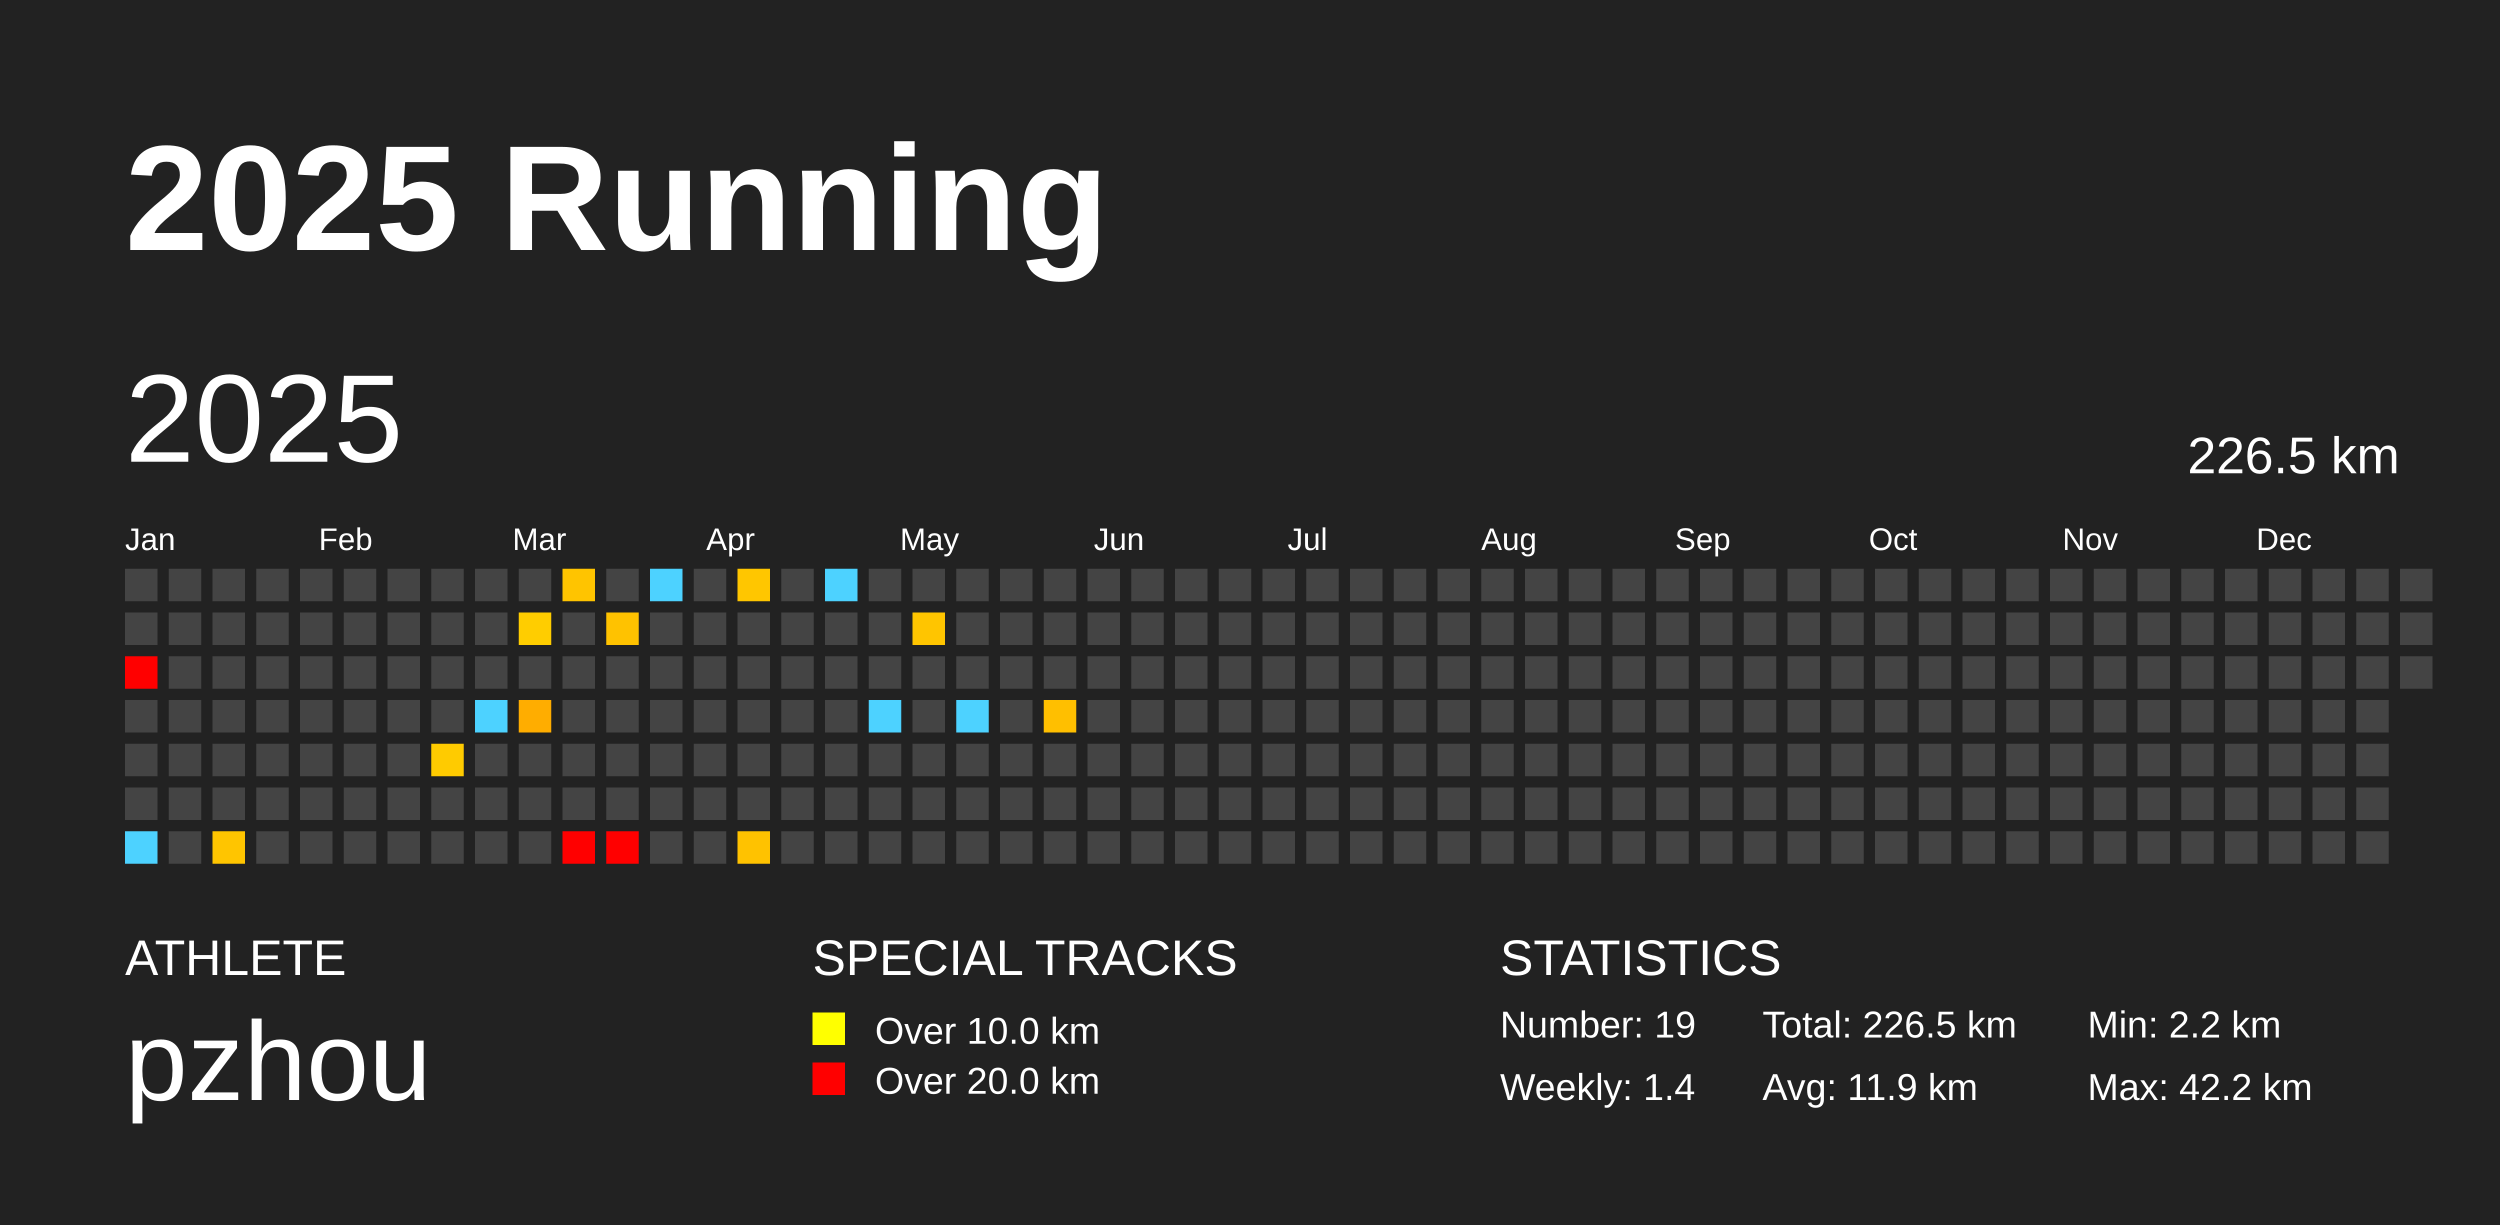
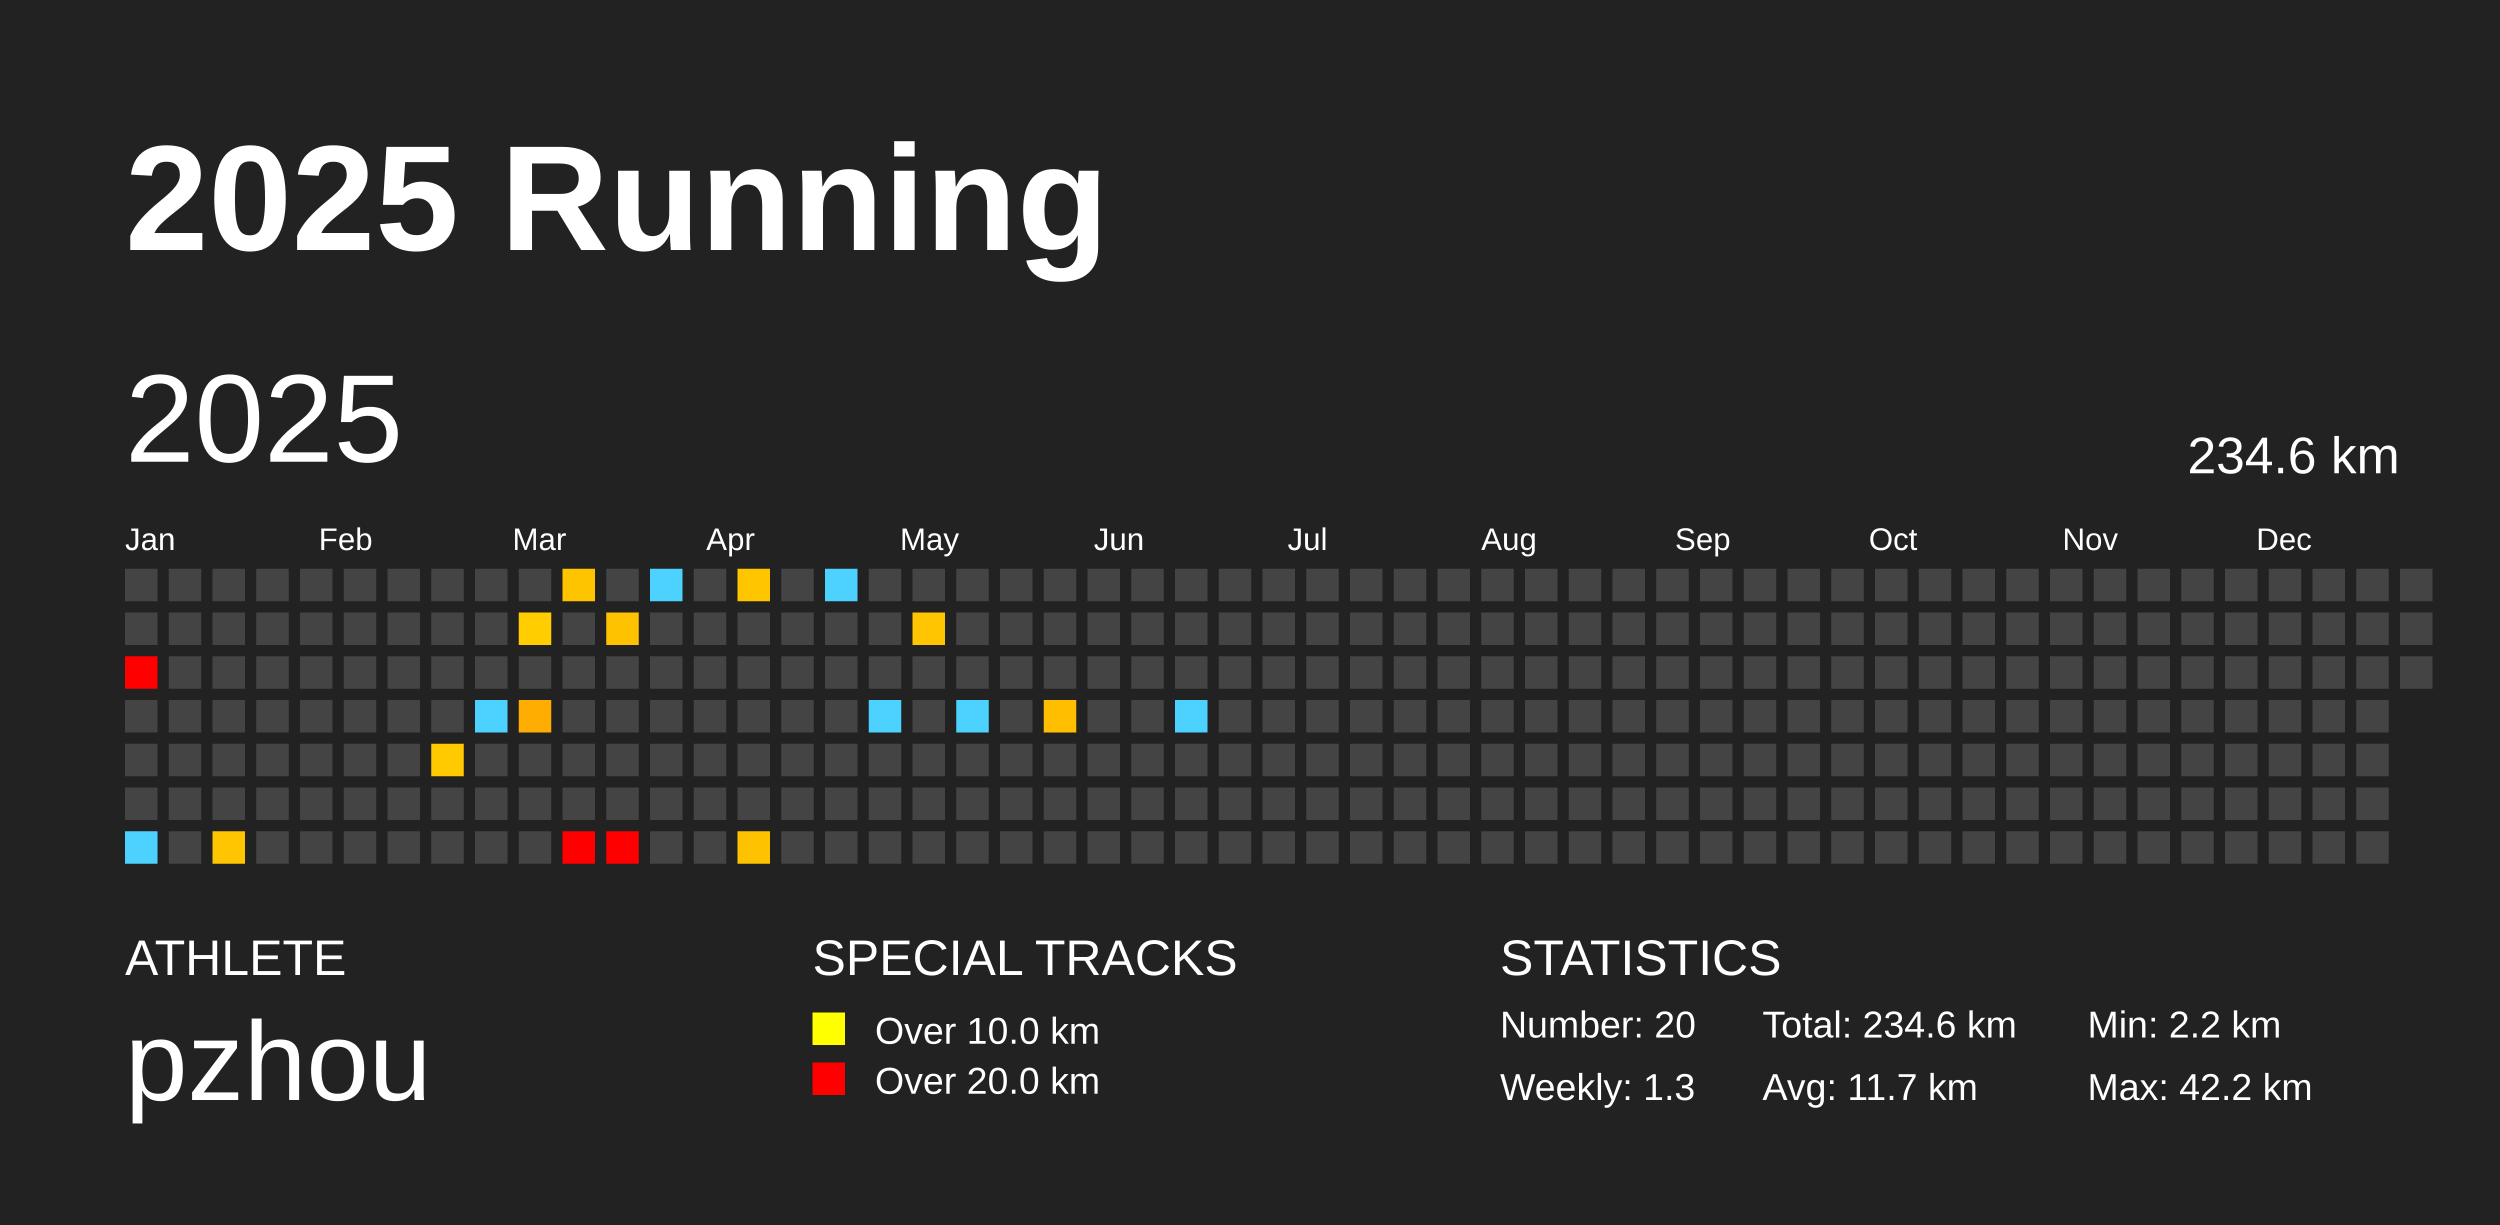
<svg xmlns="http://www.w3.org/2000/svg" baseProfile="full" height="98mm" version="1.1" viewBox="0,0,200,98" width="200mm">
  <defs />
  <rect fill="#222222" height="98" width="200" x="0" y="0" />
  <text fill="#FFFFFF" style="font-size:12px; font-family:Arial; font-weight:bold;" x="10" y="20">2025 Running</text>
  <text fill="#FFFFFF" style="font-size:4px; font-family:Arial" x="10" y="78">ATHLETE</text>
  <text fill="#FFFFFF" style="font-size:9px; font-family:Arial" x="10" y="88">pzhou</text>
  <text fill="#FFFFFF" style="font-size:4px; font-family:Arial" x="65" y="78">SPECIAL TRACKS</text>
  <rect fill="yellow" height="2.6" width="2.6" x="65" y="81" />
  <text fill="#FFFFFF" style="font-size:3px; font-family:Arial" x="70" y="83.5">Over 10.0 km</text>
  <rect fill="red" height="2.6" width="2.6" x="65" y="85" />
  <text fill="#FFFFFF" style="font-size:3px; font-family:Arial" x="70" y="87.5">Over 20.0 km</text>
  <text fill="#FFFFFF" style="font-size:4px; font-family:Arial" x="120" y="78">STATISTICS</text>
-   <text fill="#FFFFFF" style="font-size:3px; font-family:Arial" x="120" y="83">Number: 19</text>
-   <text fill="#FFFFFF" style="font-size:3px; font-family:Arial" x="120" y="88">Weekly: 1.4</text>
-   <text fill="#FFFFFF" style="font-size:3px; font-family:Arial" x="141" y="83">Total: 226.5 km</text>
-   <text fill="#FFFFFF" style="font-size:3px; font-family:Arial" x="141" y="88">Avg: 11.9 km</text>
+   <text fill="#FFFFFF" style="font-size:3px; font-family:Arial" x="120" y="83">Number: 20</text>
+   <text fill="#FFFFFF" style="font-size:3px; font-family:Arial" x="120" y="88">Weekly: 1.3</text>
+   <text fill="#FFFFFF" style="font-size:3px; font-family:Arial" x="141" y="83">Total: 234.6 km</text>
+   <text fill="#FFFFFF" style="font-size:3px; font-family:Arial" x="141" y="88">Avg: 11.7 km</text>
  <text fill="#FFFFFF" style="font-size:3px; font-family:Arial" x="167" y="83">Min: 2.2 km</text>
  <text fill="#FFFFFF" style="font-size:3px; font-family:Arial" x="167" y="88">Max: 42.2 km</text>
  <text dominant-baseline="hanging" fill="#FFFFFF" style="font-size:10.0px; font-family:Arial;" x="10" y="30">2025</text>
-   <text dominant-baseline="hanging" fill="#FFFFFF" style="font-size:4.125px; font-family:Arial;" x="175" y="35">226.5 km</text>
+   <text dominant-baseline="hanging" fill="#FFFFFF" style="font-size:4.125px; font-family:Arial;" x="175" y="35">234.6 km</text>
  <text fill="#FFFFFF" style="font-size:2.5px; font-family:Arial" x="10.0" y="44">Jan</text>
  <text fill="#FFFFFF" style="font-size:2.5px; font-family:Arial" x="25.5" y="44">Feb</text>
  <text fill="#FFFFFF" style="font-size:2.5px; font-family:Arial" x="41.0" y="44">Mar</text>
  <text fill="#FFFFFF" style="font-size:2.5px; font-family:Arial" x="56.5" y="44">Apr</text>
  <text fill="#FFFFFF" style="font-size:2.5px; font-family:Arial" x="72.0" y="44">May</text>
  <text fill="#FFFFFF" style="font-size:2.5px; font-family:Arial" x="87.5" y="44">Jun</text>
  <text fill="#FFFFFF" style="font-size:2.5px; font-family:Arial" x="103.0" y="44">Jul</text>
  <text fill="#FFFFFF" style="font-size:2.5px; font-family:Arial" x="118.5" y="44">Aug</text>
  <text fill="#FFFFFF" style="font-size:2.5px; font-family:Arial" x="134.0" y="44">Sep</text>
  <text fill="#FFFFFF" style="font-size:2.5px; font-family:Arial" x="149.5" y="44">Oct</text>
  <text fill="#FFFFFF" style="font-size:2.5px; font-family:Arial" x="165.0" y="44">Nov</text>
  <text fill="#FFFFFF" style="font-size:2.5px; font-family:Arial" x="180.5" y="44">Dec</text>
  <rect fill="#444444" height="2.6" width="2.6" x="10.0" y="45.5" />
  <rect fill="#444444" height="2.6" width="2.6" x="10.0" y="49.0" />
  <rect fill="red" height="2.6" width="2.6" x="10.0" y="52.5" />
  <rect fill="#444444" height="2.6" width="2.6" x="10.0" y="56.0" />
  <rect fill="#444444" height="2.6" width="2.6" x="10.0" y="59.5" />
  <rect fill="#444444" height="2.6" width="2.6" x="10.0" y="63.0" />
  <rect fill="#4dd2ff" height="2.6" width="2.6" x="10.0" y="66.5" />
  <rect fill="#444444" height="2.6" width="2.6" x="13.5" y="45.5" />
  <rect fill="#444444" height="2.6" width="2.6" x="13.5" y="49.0" />
  <rect fill="#444444" height="2.6" width="2.6" x="13.5" y="52.5" />
  <rect fill="#444444" height="2.6" width="2.6" x="13.5" y="56.0" />
  <rect fill="#444444" height="2.6" width="2.6" x="13.5" y="59.5" />
  <rect fill="#444444" height="2.6" width="2.6" x="13.5" y="63.0" />
  <rect fill="#444444" height="2.6" width="2.6" x="13.5" y="66.5" />
  <rect fill="#444444" height="2.6" width="2.6" x="17.0" y="45.5" />
  <rect fill="#444444" height="2.6" width="2.6" x="17.0" y="49.0" />
  <rect fill="#444444" height="2.6" width="2.6" x="17.0" y="52.5" />
  <rect fill="#444444" height="2.6" width="2.6" x="17.0" y="56.0" />
  <rect fill="#444444" height="2.6" width="2.6" x="17.0" y="59.5" />
  <rect fill="#444444" height="2.6" width="2.6" x="17.0" y="63.0" />
  <rect fill="#ffc500" height="2.6" width="2.6" x="17.0" y="66.5" />
  <rect fill="#444444" height="2.6" width="2.6" x="20.5" y="45.5" />
  <rect fill="#444444" height="2.6" width="2.6" x="20.5" y="49.0" />
  <rect fill="#444444" height="2.6" width="2.6" x="20.5" y="52.5" />
  <rect fill="#444444" height="2.6" width="2.6" x="20.5" y="56.0" />
  <rect fill="#444444" height="2.6" width="2.6" x="20.5" y="59.5" />
  <rect fill="#444444" height="2.6" width="2.6" x="20.5" y="63.0" />
  <rect fill="#444444" height="2.6" width="2.6" x="20.5" y="66.5" />
  <rect fill="#444444" height="2.6" width="2.6" x="24.0" y="45.5" />
  <rect fill="#444444" height="2.6" width="2.6" x="24.0" y="49.0" />
  <rect fill="#444444" height="2.6" width="2.6" x="24.0" y="52.5" />
  <rect fill="#444444" height="2.6" width="2.6" x="24.0" y="56.0" />
  <rect fill="#444444" height="2.6" width="2.6" x="24.0" y="59.5" />
  <rect fill="#444444" height="2.6" width="2.6" x="24.0" y="63.0" />
  <rect fill="#444444" height="2.6" width="2.6" x="24.0" y="66.5" />
  <rect fill="#444444" height="2.6" width="2.6" x="27.5" y="45.5" />
  <rect fill="#444444" height="2.6" width="2.6" x="27.5" y="49.0" />
  <rect fill="#444444" height="2.6" width="2.6" x="27.5" y="52.5" />
  <rect fill="#444444" height="2.6" width="2.6" x="27.5" y="56.0" />
  <rect fill="#444444" height="2.6" width="2.6" x="27.5" y="59.5" />
  <rect fill="#444444" height="2.6" width="2.6" x="27.5" y="63.0" />
  <rect fill="#444444" height="2.6" width="2.6" x="27.5" y="66.5" />
  <rect fill="#444444" height="2.6" width="2.6" x="31.0" y="45.5" />
  <rect fill="#444444" height="2.6" width="2.6" x="31.0" y="49.0" />
  <rect fill="#444444" height="2.6" width="2.6" x="31.0" y="52.5" />
  <rect fill="#444444" height="2.6" width="2.6" x="31.0" y="56.0" />
  <rect fill="#444444" height="2.6" width="2.6" x="31.0" y="59.5" />
  <rect fill="#444444" height="2.6" width="2.6" x="31.0" y="63.0" />
  <rect fill="#444444" height="2.6" width="2.6" x="31.0" y="66.5" />
  <rect fill="#444444" height="2.6" width="2.6" x="34.5" y="45.5" />
  <rect fill="#444444" height="2.6" width="2.6" x="34.5" y="49.0" />
  <rect fill="#444444" height="2.6" width="2.6" x="34.5" y="52.5" />
  <rect fill="#444444" height="2.6" width="2.6" x="34.5" y="56.0" />
  <rect fill="#ffcb00" height="2.6" width="2.6" x="34.5" y="59.5" />
  <rect fill="#444444" height="2.6" width="2.6" x="34.5" y="63.0" />
  <rect fill="#444444" height="2.6" width="2.6" x="34.5" y="66.5" />
  <rect fill="#444444" height="2.6" width="2.6" x="38.0" y="45.5" />
  <rect fill="#444444" height="2.6" width="2.6" x="38.0" y="49.0" />
  <rect fill="#444444" height="2.6" width="2.6" x="38.0" y="52.5" />
  <rect fill="#4dd2ff" height="2.6" width="2.6" x="38.0" y="56.0" />
  <rect fill="#444444" height="2.6" width="2.6" x="38.0" y="59.5" />
  <rect fill="#444444" height="2.6" width="2.6" x="38.0" y="63.0" />
  <rect fill="#444444" height="2.6" width="2.6" x="38.0" y="66.5" />
  <rect fill="#444444" height="2.6" width="2.6" x="41.5" y="45.5" />
  <rect fill="#ffcd00" height="2.6" width="2.6" x="41.5" y="49.0" />
  <rect fill="#444444" height="2.6" width="2.6" x="41.5" y="52.5" />
  <rect fill="#ffad00" height="2.6" width="2.6" x="41.5" y="56.0" />
  <rect fill="#444444" height="2.6" width="2.6" x="41.5" y="59.5" />
  <rect fill="#444444" height="2.6" width="2.6" x="41.5" y="63.0" />
  <rect fill="#444444" height="2.6" width="2.6" x="41.5" y="66.5" />
  <rect fill="#ffc400" height="2.6" width="2.6" x="45.0" y="45.5" />
  <rect fill="#444444" height="2.6" width="2.6" x="45.0" y="49.0" />
  <rect fill="#444444" height="2.6" width="2.6" x="45.0" y="52.5" />
  <rect fill="#444444" height="2.6" width="2.6" x="45.0" y="56.0" />
  <rect fill="#444444" height="2.6" width="2.6" x="45.0" y="59.5" />
  <rect fill="#444444" height="2.6" width="2.6" x="45.0" y="63.0" />
  <rect fill="red" height="2.6" width="2.6" x="45.0" y="66.5" />
  <rect fill="#444444" height="2.6" width="2.6" x="48.5" y="45.5" />
  <rect fill="#ffc200" height="2.6" width="2.6" x="48.5" y="49.0" />
  <rect fill="#444444" height="2.6" width="2.6" x="48.5" y="52.5" />
  <rect fill="#444444" height="2.6" width="2.6" x="48.5" y="56.0" />
  <rect fill="#444444" height="2.6" width="2.6" x="48.5" y="59.5" />
  <rect fill="#444444" height="2.6" width="2.6" x="48.5" y="63.0" />
  <rect fill="red" height="2.6" width="2.6" x="48.5" y="66.5" />
  <rect fill="#4dd2ff" height="2.6" width="2.6" x="52.0" y="45.5" />
  <rect fill="#444444" height="2.6" width="2.6" x="52.0" y="49.0" />
  <rect fill="#444444" height="2.6" width="2.6" x="52.0" y="52.5" />
  <rect fill="#444444" height="2.6" width="2.6" x="52.0" y="56.0" />
  <rect fill="#444444" height="2.6" width="2.6" x="52.0" y="59.5" />
  <rect fill="#444444" height="2.6" width="2.6" x="52.0" y="63.0" />
  <rect fill="#444444" height="2.6" width="2.6" x="52.0" y="66.5" />
  <rect fill="#444444" height="2.6" width="2.6" x="55.5" y="45.5" />
  <rect fill="#444444" height="2.6" width="2.6" x="55.5" y="49.0" />
  <rect fill="#444444" height="2.6" width="2.6" x="55.5" y="52.5" />
  <rect fill="#444444" height="2.6" width="2.6" x="55.5" y="56.0" />
  <rect fill="#444444" height="2.6" width="2.6" x="55.5" y="59.5" />
  <rect fill="#444444" height="2.6" width="2.6" x="55.5" y="63.0" />
  <rect fill="#444444" height="2.6" width="2.6" x="55.5" y="66.5" />
  <rect fill="#ffc600" height="2.6" width="2.6" x="59.0" y="45.5" />
  <rect fill="#444444" height="2.6" width="2.6" x="59.0" y="49.0" />
  <rect fill="#444444" height="2.6" width="2.6" x="59.0" y="52.5" />
  <rect fill="#444444" height="2.6" width="2.6" x="59.0" y="56.0" />
  <rect fill="#444444" height="2.6" width="2.6" x="59.0" y="59.5" />
  <rect fill="#444444" height="2.6" width="2.6" x="59.0" y="63.0" />
  <rect fill="#ffc200" height="2.6" width="2.6" x="59.0" y="66.5" />
  <rect fill="#444444" height="2.6" width="2.6" x="62.5" y="45.5" />
  <rect fill="#444444" height="2.6" width="2.6" x="62.5" y="49.0" />
  <rect fill="#444444" height="2.6" width="2.6" x="62.5" y="52.5" />
  <rect fill="#444444" height="2.6" width="2.6" x="62.5" y="56.0" />
  <rect fill="#444444" height="2.6" width="2.6" x="62.5" y="59.5" />
  <rect fill="#444444" height="2.6" width="2.6" x="62.5" y="63.0" />
  <rect fill="#444444" height="2.6" width="2.6" x="62.5" y="66.5" />
  <rect fill="#4dd2ff" height="2.6" width="2.6" x="66.0" y="45.5" />
  <rect fill="#444444" height="2.6" width="2.6" x="66.0" y="49.0" />
  <rect fill="#444444" height="2.6" width="2.6" x="66.0" y="52.5" />
  <rect fill="#444444" height="2.6" width="2.6" x="66.0" y="56.0" />
  <rect fill="#444444" height="2.6" width="2.6" x="66.0" y="59.5" />
  <rect fill="#444444" height="2.6" width="2.6" x="66.0" y="63.0" />
  <rect fill="#444444" height="2.6" width="2.6" x="66.0" y="66.5" />
  <rect fill="#444444" height="2.6" width="2.6" x="69.5" y="45.5" />
  <rect fill="#444444" height="2.6" width="2.6" x="69.5" y="49.0" />
  <rect fill="#444444" height="2.6" width="2.6" x="69.5" y="52.5" />
  <rect fill="#4dd2ff" height="2.6" width="2.6" x="69.5" y="56.0" />
  <rect fill="#444444" height="2.6" width="2.6" x="69.5" y="59.5" />
  <rect fill="#444444" height="2.6" width="2.6" x="69.5" y="63.0" />
  <rect fill="#444444" height="2.6" width="2.6" x="69.5" y="66.5" />
  <rect fill="#444444" height="2.6" width="2.6" x="73.0" y="45.5" />
  <rect fill="#ffc500" height="2.6" width="2.6" x="73.0" y="49.0" />
  <rect fill="#444444" height="2.6" width="2.6" x="73.0" y="52.5" />
  <rect fill="#444444" height="2.6" width="2.6" x="73.0" y="56.0" />
  <rect fill="#444444" height="2.6" width="2.6" x="73.0" y="59.5" />
  <rect fill="#444444" height="2.6" width="2.6" x="73.0" y="63.0" />
  <rect fill="#444444" height="2.6" width="2.6" x="73.0" y="66.5" />
  <rect fill="#444444" height="2.6" width="2.6" x="76.5" y="45.5" />
  <rect fill="#444444" height="2.6" width="2.6" x="76.5" y="49.0" />
  <rect fill="#444444" height="2.6" width="2.6" x="76.5" y="52.5" />
  <rect fill="#4dd2ff" height="2.6" width="2.6" x="76.5" y="56.0" />
  <rect fill="#444444" height="2.6" width="2.6" x="76.5" y="59.5" />
  <rect fill="#444444" height="2.6" width="2.6" x="76.5" y="63.0" />
  <rect fill="#444444" height="2.6" width="2.6" x="76.5" y="66.5" />
  <rect fill="#444444" height="2.6" width="2.6" x="80.0" y="45.5" />
  <rect fill="#444444" height="2.6" width="2.6" x="80.0" y="49.0" />
  <rect fill="#444444" height="2.6" width="2.6" x="80.0" y="52.5" />
  <rect fill="#444444" height="2.6" width="2.6" x="80.0" y="56.0" />
  <rect fill="#444444" height="2.6" width="2.6" x="80.0" y="59.5" />
  <rect fill="#444444" height="2.6" width="2.6" x="80.0" y="63.0" />
  <rect fill="#444444" height="2.6" width="2.6" x="80.0" y="66.5" />
  <rect fill="#444444" height="2.6" width="2.6" x="83.5" y="45.5" />
  <rect fill="#444444" height="2.6" width="2.6" x="83.5" y="49.0" />
  <rect fill="#444444" height="2.6" width="2.6" x="83.5" y="52.5" />
  <rect fill="#ffbf00" height="2.6" width="2.6" x="83.5" y="56.0" />
  <rect fill="#444444" height="2.6" width="2.6" x="83.5" y="59.5" />
  <rect fill="#444444" height="2.6" width="2.6" x="83.5" y="63.0" />
  <rect fill="#444444" height="2.6" width="2.6" x="83.5" y="66.5" />
  <rect fill="#444444" height="2.6" width="2.6" x="87.0" y="45.5" />
  <rect fill="#444444" height="2.6" width="2.6" x="87.0" y="49.0" />
  <rect fill="#444444" height="2.6" width="2.6" x="87.0" y="52.5" />
  <rect fill="#444444" height="2.6" width="2.6" x="87.0" y="56.0" />
  <rect fill="#444444" height="2.6" width="2.6" x="87.0" y="59.5" />
  <rect fill="#444444" height="2.6" width="2.6" x="87.0" y="63.0" />
  <rect fill="#444444" height="2.6" width="2.6" x="87.0" y="66.5" />
  <rect fill="#444444" height="2.6" width="2.6" x="90.5" y="45.5" />
  <rect fill="#444444" height="2.6" width="2.6" x="90.5" y="49.0" />
  <rect fill="#444444" height="2.6" width="2.6" x="90.5" y="52.5" />
  <rect fill="#444444" height="2.6" width="2.6" x="90.5" y="56.0" />
  <rect fill="#444444" height="2.6" width="2.6" x="90.5" y="59.5" />
  <rect fill="#444444" height="2.6" width="2.6" x="90.5" y="63.0" />
  <rect fill="#444444" height="2.6" width="2.6" x="90.5" y="66.5" />
  <rect fill="#444444" height="2.6" width="2.6" x="94.0" y="45.5" />
  <rect fill="#444444" height="2.6" width="2.6" x="94.0" y="49.0" />
  <rect fill="#444444" height="2.6" width="2.6" x="94.0" y="52.5" />
-   <rect fill="#444444" height="2.6" width="2.6" x="94.0" y="56.0" />
+   <rect fill="#4dd2ff" height="2.6" width="2.6" x="94.0" y="56.0" />
  <rect fill="#444444" height="2.6" width="2.6" x="94.0" y="59.5" />
  <rect fill="#444444" height="2.6" width="2.6" x="94.0" y="63.0" />
  <rect fill="#444444" height="2.6" width="2.6" x="94.0" y="66.5" />
  <rect fill="#444444" height="2.6" width="2.6" x="97.5" y="45.5" />
  <rect fill="#444444" height="2.6" width="2.6" x="97.5" y="49.0" />
  <rect fill="#444444" height="2.6" width="2.6" x="97.5" y="52.5" />
  <rect fill="#444444" height="2.6" width="2.6" x="97.5" y="56.0" />
  <rect fill="#444444" height="2.6" width="2.6" x="97.5" y="59.5" />
  <rect fill="#444444" height="2.6" width="2.6" x="97.5" y="63.0" />
  <rect fill="#444444" height="2.6" width="2.6" x="97.5" y="66.5" />
  <rect fill="#444444" height="2.6" width="2.6" x="101.0" y="45.5" />
  <rect fill="#444444" height="2.6" width="2.6" x="101.0" y="49.0" />
  <rect fill="#444444" height="2.6" width="2.6" x="101.0" y="52.5" />
  <rect fill="#444444" height="2.6" width="2.6" x="101.0" y="56.0" />
  <rect fill="#444444" height="2.6" width="2.6" x="101.0" y="59.5" />
  <rect fill="#444444" height="2.6" width="2.6" x="101.0" y="63.0" />
  <rect fill="#444444" height="2.6" width="2.6" x="101.0" y="66.5" />
  <rect fill="#444444" height="2.6" width="2.6" x="104.5" y="45.5" />
  <rect fill="#444444" height="2.6" width="2.6" x="104.5" y="49.0" />
  <rect fill="#444444" height="2.6" width="2.6" x="104.5" y="52.5" />
  <rect fill="#444444" height="2.6" width="2.6" x="104.5" y="56.0" />
  <rect fill="#444444" height="2.6" width="2.6" x="104.5" y="59.5" />
  <rect fill="#444444" height="2.6" width="2.6" x="104.5" y="63.0" />
  <rect fill="#444444" height="2.6" width="2.6" x="104.5" y="66.5" />
  <rect fill="#444444" height="2.6" width="2.6" x="108.0" y="45.5" />
  <rect fill="#444444" height="2.6" width="2.6" x="108.0" y="49.0" />
  <rect fill="#444444" height="2.6" width="2.6" x="108.0" y="52.5" />
  <rect fill="#444444" height="2.6" width="2.6" x="108.0" y="56.0" />
  <rect fill="#444444" height="2.6" width="2.6" x="108.0" y="59.5" />
  <rect fill="#444444" height="2.6" width="2.6" x="108.0" y="63.0" />
  <rect fill="#444444" height="2.6" width="2.6" x="108.0" y="66.5" />
  <rect fill="#444444" height="2.6" width="2.6" x="111.5" y="45.5" />
  <rect fill="#444444" height="2.6" width="2.6" x="111.5" y="49.0" />
  <rect fill="#444444" height="2.6" width="2.6" x="111.5" y="52.5" />
  <rect fill="#444444" height="2.6" width="2.6" x="111.5" y="56.0" />
  <rect fill="#444444" height="2.6" width="2.6" x="111.5" y="59.5" />
  <rect fill="#444444" height="2.6" width="2.6" x="111.5" y="63.0" />
  <rect fill="#444444" height="2.6" width="2.6" x="111.5" y="66.5" />
  <rect fill="#444444" height="2.6" width="2.6" x="115.0" y="45.5" />
  <rect fill="#444444" height="2.6" width="2.6" x="115.0" y="49.0" />
  <rect fill="#444444" height="2.6" width="2.6" x="115.0" y="52.5" />
  <rect fill="#444444" height="2.6" width="2.6" x="115.0" y="56.0" />
  <rect fill="#444444" height="2.6" width="2.6" x="115.0" y="59.5" />
  <rect fill="#444444" height="2.6" width="2.6" x="115.0" y="63.0" />
  <rect fill="#444444" height="2.6" width="2.6" x="115.0" y="66.5" />
  <rect fill="#444444" height="2.6" width="2.6" x="118.5" y="45.5" />
  <rect fill="#444444" height="2.6" width="2.6" x="118.5" y="49.0" />
  <rect fill="#444444" height="2.6" width="2.6" x="118.5" y="52.5" />
  <rect fill="#444444" height="2.6" width="2.6" x="118.5" y="56.0" />
  <rect fill="#444444" height="2.6" width="2.6" x="118.5" y="59.5" />
  <rect fill="#444444" height="2.6" width="2.6" x="118.5" y="63.0" />
  <rect fill="#444444" height="2.6" width="2.6" x="118.5" y="66.5" />
  <rect fill="#444444" height="2.6" width="2.6" x="122.0" y="45.5" />
  <rect fill="#444444" height="2.6" width="2.6" x="122.0" y="49.0" />
  <rect fill="#444444" height="2.6" width="2.6" x="122.0" y="52.5" />
  <rect fill="#444444" height="2.6" width="2.6" x="122.0" y="56.0" />
  <rect fill="#444444" height="2.6" width="2.6" x="122.0" y="59.5" />
  <rect fill="#444444" height="2.6" width="2.6" x="122.0" y="63.0" />
  <rect fill="#444444" height="2.6" width="2.6" x="122.0" y="66.5" />
  <rect fill="#444444" height="2.6" width="2.6" x="125.5" y="45.5" />
  <rect fill="#444444" height="2.6" width="2.6" x="125.5" y="49.0" />
  <rect fill="#444444" height="2.6" width="2.6" x="125.5" y="52.5" />
  <rect fill="#444444" height="2.6" width="2.6" x="125.5" y="56.0" />
  <rect fill="#444444" height="2.6" width="2.6" x="125.5" y="59.5" />
  <rect fill="#444444" height="2.6" width="2.6" x="125.5" y="63.0" />
  <rect fill="#444444" height="2.6" width="2.6" x="125.5" y="66.5" />
  <rect fill="#444444" height="2.6" width="2.6" x="129.0" y="45.5" />
  <rect fill="#444444" height="2.6" width="2.6" x="129.0" y="49.0" />
  <rect fill="#444444" height="2.6" width="2.6" x="129.0" y="52.5" />
  <rect fill="#444444" height="2.6" width="2.6" x="129.0" y="56.0" />
  <rect fill="#444444" height="2.6" width="2.6" x="129.0" y="59.5" />
  <rect fill="#444444" height="2.6" width="2.6" x="129.0" y="63.0" />
  <rect fill="#444444" height="2.6" width="2.6" x="129.0" y="66.5" />
  <rect fill="#444444" height="2.6" width="2.6" x="132.5" y="45.5" />
  <rect fill="#444444" height="2.6" width="2.6" x="132.5" y="49.0" />
  <rect fill="#444444" height="2.6" width="2.6" x="132.5" y="52.5" />
  <rect fill="#444444" height="2.6" width="2.6" x="132.5" y="56.0" />
  <rect fill="#444444" height="2.6" width="2.6" x="132.5" y="59.5" />
  <rect fill="#444444" height="2.6" width="2.6" x="132.5" y="63.0" />
  <rect fill="#444444" height="2.6" width="2.6" x="132.5" y="66.5" />
  <rect fill="#444444" height="2.6" width="2.6" x="136.0" y="45.5" />
  <rect fill="#444444" height="2.6" width="2.6" x="136.0" y="49.0" />
  <rect fill="#444444" height="2.6" width="2.6" x="136.0" y="52.5" />
  <rect fill="#444444" height="2.6" width="2.6" x="136.0" y="56.0" />
  <rect fill="#444444" height="2.6" width="2.6" x="136.0" y="59.5" />
  <rect fill="#444444" height="2.6" width="2.6" x="136.0" y="63.0" />
  <rect fill="#444444" height="2.6" width="2.6" x="136.0" y="66.5" />
  <rect fill="#444444" height="2.6" width="2.6" x="139.5" y="45.5" />
  <rect fill="#444444" height="2.6" width="2.6" x="139.5" y="49.0" />
  <rect fill="#444444" height="2.6" width="2.6" x="139.5" y="52.5" />
  <rect fill="#444444" height="2.6" width="2.6" x="139.5" y="56.0" />
  <rect fill="#444444" height="2.6" width="2.6" x="139.5" y="59.5" />
  <rect fill="#444444" height="2.6" width="2.6" x="139.5" y="63.0" />
  <rect fill="#444444" height="2.6" width="2.6" x="139.5" y="66.5" />
  <rect fill="#444444" height="2.6" width="2.6" x="143.0" y="45.5" />
  <rect fill="#444444" height="2.6" width="2.6" x="143.0" y="49.0" />
  <rect fill="#444444" height="2.6" width="2.6" x="143.0" y="52.5" />
  <rect fill="#444444" height="2.6" width="2.6" x="143.0" y="56.0" />
  <rect fill="#444444" height="2.6" width="2.6" x="143.0" y="59.5" />
  <rect fill="#444444" height="2.6" width="2.6" x="143.0" y="63.0" />
  <rect fill="#444444" height="2.6" width="2.6" x="143.0" y="66.5" />
  <rect fill="#444444" height="2.6" width="2.6" x="146.5" y="45.5" />
  <rect fill="#444444" height="2.6" width="2.6" x="146.5" y="49.0" />
  <rect fill="#444444" height="2.6" width="2.6" x="146.5" y="52.5" />
  <rect fill="#444444" height="2.6" width="2.6" x="146.5" y="56.0" />
  <rect fill="#444444" height="2.6" width="2.6" x="146.5" y="59.5" />
  <rect fill="#444444" height="2.6" width="2.6" x="146.5" y="63.0" />
  <rect fill="#444444" height="2.6" width="2.6" x="146.5" y="66.5" />
  <rect fill="#444444" height="2.6" width="2.6" x="150.0" y="45.5" />
  <rect fill="#444444" height="2.6" width="2.6" x="150.0" y="49.0" />
  <rect fill="#444444" height="2.6" width="2.6" x="150.0" y="52.5" />
  <rect fill="#444444" height="2.6" width="2.6" x="150.0" y="56.0" />
  <rect fill="#444444" height="2.6" width="2.6" x="150.0" y="59.5" />
  <rect fill="#444444" height="2.6" width="2.6" x="150.0" y="63.0" />
  <rect fill="#444444" height="2.6" width="2.6" x="150.0" y="66.5" />
  <rect fill="#444444" height="2.6" width="2.6" x="153.5" y="45.5" />
  <rect fill="#444444" height="2.6" width="2.6" x="153.5" y="49.0" />
  <rect fill="#444444" height="2.6" width="2.6" x="153.5" y="52.5" />
  <rect fill="#444444" height="2.6" width="2.6" x="153.5" y="56.0" />
  <rect fill="#444444" height="2.6" width="2.6" x="153.5" y="59.5" />
  <rect fill="#444444" height="2.6" width="2.6" x="153.5" y="63.0" />
  <rect fill="#444444" height="2.6" width="2.6" x="153.5" y="66.5" />
  <rect fill="#444444" height="2.6" width="2.6" x="157.0" y="45.5" />
  <rect fill="#444444" height="2.6" width="2.6" x="157.0" y="49.0" />
  <rect fill="#444444" height="2.6" width="2.6" x="157.0" y="52.5" />
  <rect fill="#444444" height="2.6" width="2.6" x="157.0" y="56.0" />
  <rect fill="#444444" height="2.6" width="2.6" x="157.0" y="59.5" />
  <rect fill="#444444" height="2.6" width="2.6" x="157.0" y="63.0" />
  <rect fill="#444444" height="2.6" width="2.6" x="157.0" y="66.5" />
  <rect fill="#444444" height="2.6" width="2.6" x="160.5" y="45.5" />
  <rect fill="#444444" height="2.6" width="2.6" x="160.5" y="49.0" />
  <rect fill="#444444" height="2.6" width="2.6" x="160.5" y="52.5" />
  <rect fill="#444444" height="2.6" width="2.6" x="160.5" y="56.0" />
  <rect fill="#444444" height="2.6" width="2.6" x="160.5" y="59.5" />
  <rect fill="#444444" height="2.6" width="2.6" x="160.5" y="63.0" />
  <rect fill="#444444" height="2.6" width="2.6" x="160.5" y="66.5" />
  <rect fill="#444444" height="2.6" width="2.6" x="164.0" y="45.5" />
  <rect fill="#444444" height="2.6" width="2.6" x="164.0" y="49.0" />
  <rect fill="#444444" height="2.6" width="2.6" x="164.0" y="52.5" />
  <rect fill="#444444" height="2.6" width="2.6" x="164.0" y="56.0" />
  <rect fill="#444444" height="2.6" width="2.6" x="164.0" y="59.5" />
  <rect fill="#444444" height="2.6" width="2.6" x="164.0" y="63.0" />
  <rect fill="#444444" height="2.6" width="2.6" x="164.0" y="66.5" />
  <rect fill="#444444" height="2.6" width="2.6" x="167.5" y="45.5" />
  <rect fill="#444444" height="2.6" width="2.6" x="167.5" y="49.0" />
  <rect fill="#444444" height="2.6" width="2.6" x="167.5" y="52.5" />
  <rect fill="#444444" height="2.6" width="2.6" x="167.5" y="56.0" />
  <rect fill="#444444" height="2.6" width="2.6" x="167.5" y="59.5" />
  <rect fill="#444444" height="2.6" width="2.6" x="167.5" y="63.0" />
  <rect fill="#444444" height="2.6" width="2.6" x="167.5" y="66.5" />
  <rect fill="#444444" height="2.6" width="2.6" x="171.0" y="45.5" />
  <rect fill="#444444" height="2.6" width="2.6" x="171.0" y="49.0" />
  <rect fill="#444444" height="2.6" width="2.6" x="171.0" y="52.5" />
  <rect fill="#444444" height="2.6" width="2.6" x="171.0" y="56.0" />
  <rect fill="#444444" height="2.6" width="2.6" x="171.0" y="59.5" />
  <rect fill="#444444" height="2.6" width="2.6" x="171.0" y="63.0" />
  <rect fill="#444444" height="2.6" width="2.6" x="171.0" y="66.5" />
  <rect fill="#444444" height="2.6" width="2.6" x="174.5" y="45.5" />
  <rect fill="#444444" height="2.6" width="2.6" x="174.5" y="49.0" />
  <rect fill="#444444" height="2.6" width="2.6" x="174.5" y="52.5" />
  <rect fill="#444444" height="2.6" width="2.6" x="174.5" y="56.0" />
  <rect fill="#444444" height="2.6" width="2.6" x="174.5" y="59.5" />
  <rect fill="#444444" height="2.6" width="2.6" x="174.5" y="63.0" />
  <rect fill="#444444" height="2.6" width="2.6" x="174.5" y="66.5" />
  <rect fill="#444444" height="2.6" width="2.6" x="178.0" y="45.5" />
  <rect fill="#444444" height="2.6" width="2.6" x="178.0" y="49.0" />
  <rect fill="#444444" height="2.6" width="2.6" x="178.0" y="52.5" />
  <rect fill="#444444" height="2.6" width="2.6" x="178.0" y="56.0" />
  <rect fill="#444444" height="2.6" width="2.6" x="178.0" y="59.5" />
  <rect fill="#444444" height="2.6" width="2.6" x="178.0" y="63.0" />
  <rect fill="#444444" height="2.6" width="2.6" x="178.0" y="66.5" />
  <rect fill="#444444" height="2.6" width="2.6" x="181.5" y="45.5" />
  <rect fill="#444444" height="2.6" width="2.6" x="181.5" y="49.0" />
  <rect fill="#444444" height="2.6" width="2.6" x="181.5" y="52.5" />
  <rect fill="#444444" height="2.6" width="2.6" x="181.5" y="56.0" />
  <rect fill="#444444" height="2.6" width="2.6" x="181.5" y="59.5" />
  <rect fill="#444444" height="2.6" width="2.6" x="181.5" y="63.0" />
  <rect fill="#444444" height="2.6" width="2.6" x="181.5" y="66.5" />
  <rect fill="#444444" height="2.6" width="2.6" x="185.0" y="45.5" />
  <rect fill="#444444" height="2.6" width="2.6" x="185.0" y="49.0" />
  <rect fill="#444444" height="2.6" width="2.6" x="185.0" y="52.5" />
  <rect fill="#444444" height="2.6" width="2.6" x="185.0" y="56.0" />
  <rect fill="#444444" height="2.6" width="2.6" x="185.0" y="59.5" />
  <rect fill="#444444" height="2.6" width="2.6" x="185.0" y="63.0" />
  <rect fill="#444444" height="2.6" width="2.6" x="185.0" y="66.5" />
  <rect fill="#444444" height="2.6" width="2.6" x="188.5" y="45.5" />
  <rect fill="#444444" height="2.6" width="2.6" x="188.5" y="49.0" />
  <rect fill="#444444" height="2.6" width="2.6" x="188.5" y="52.5" />
  <rect fill="#444444" height="2.6" width="2.6" x="188.5" y="56.0" />
  <rect fill="#444444" height="2.6" width="2.6" x="188.5" y="59.5" />
  <rect fill="#444444" height="2.6" width="2.6" x="188.5" y="63.0" />
  <rect fill="#444444" height="2.6" width="2.6" x="188.5" y="66.5" />
  <rect fill="#444444" height="2.6" width="2.6" x="192.0" y="45.5" />
  <rect fill="#444444" height="2.6" width="2.6" x="192.0" y="49.0" />
  <rect fill="#444444" height="2.6" width="2.6" x="192.0" y="52.5" />
</svg>
